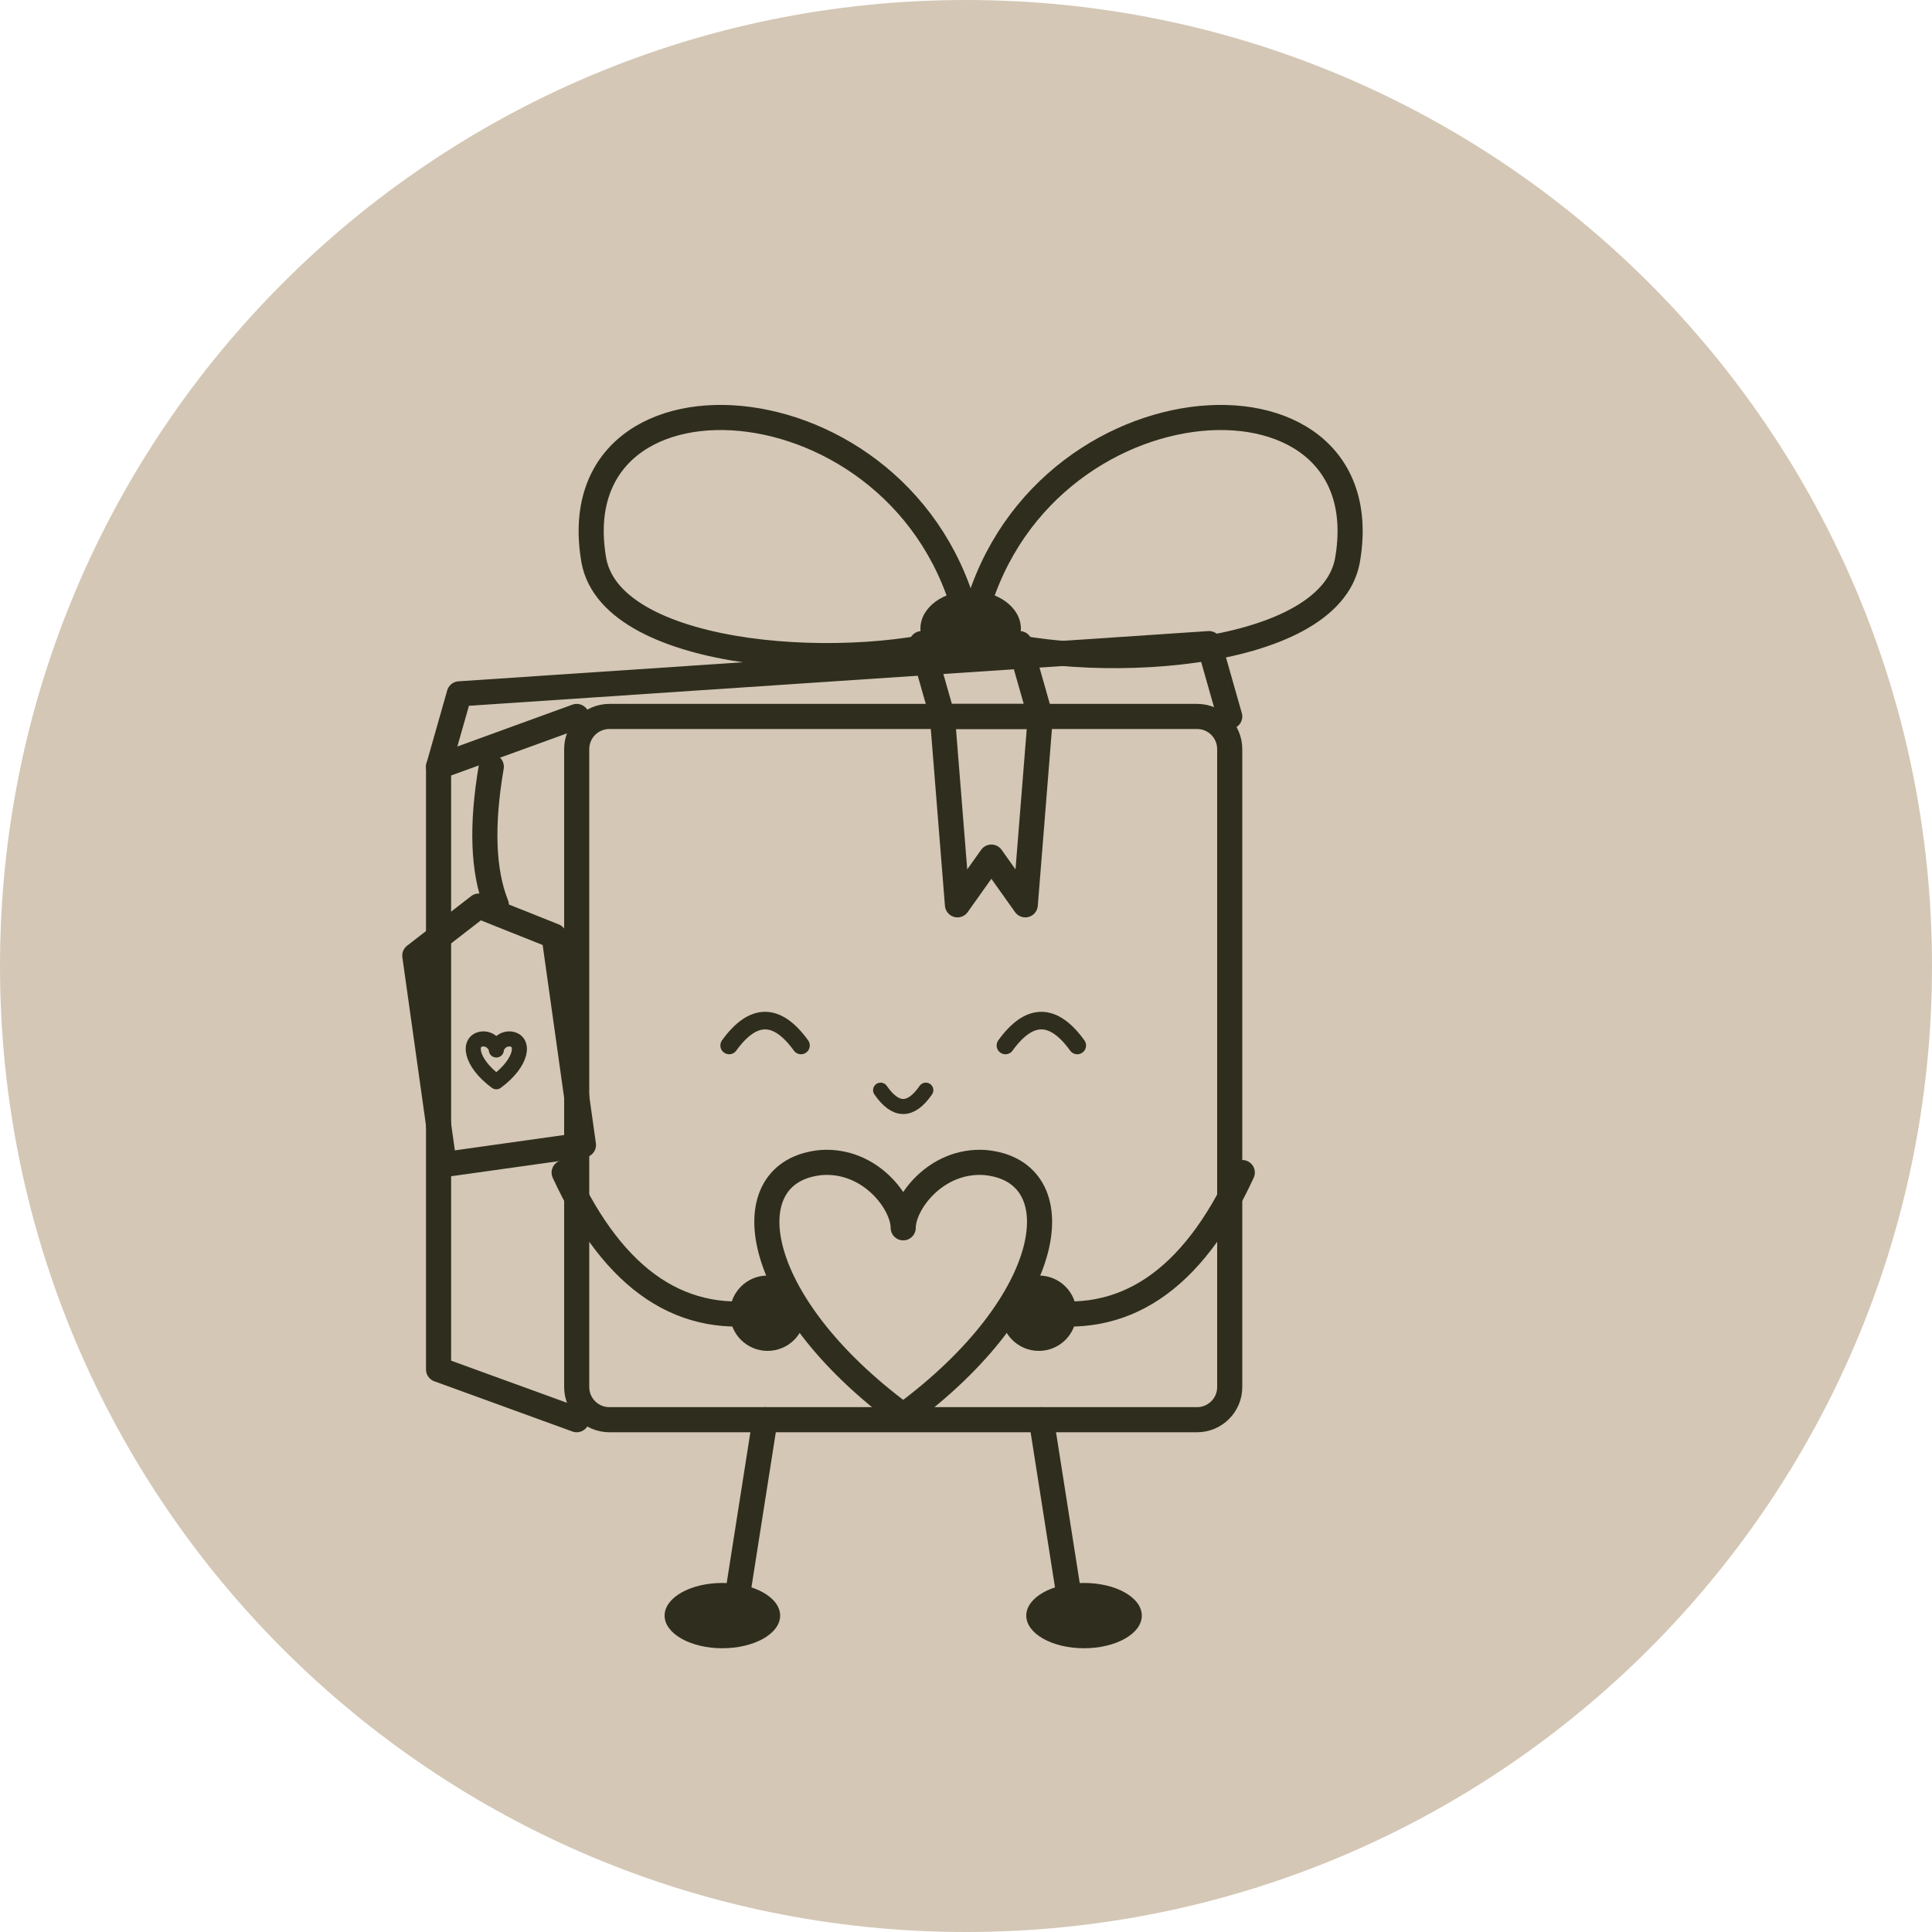
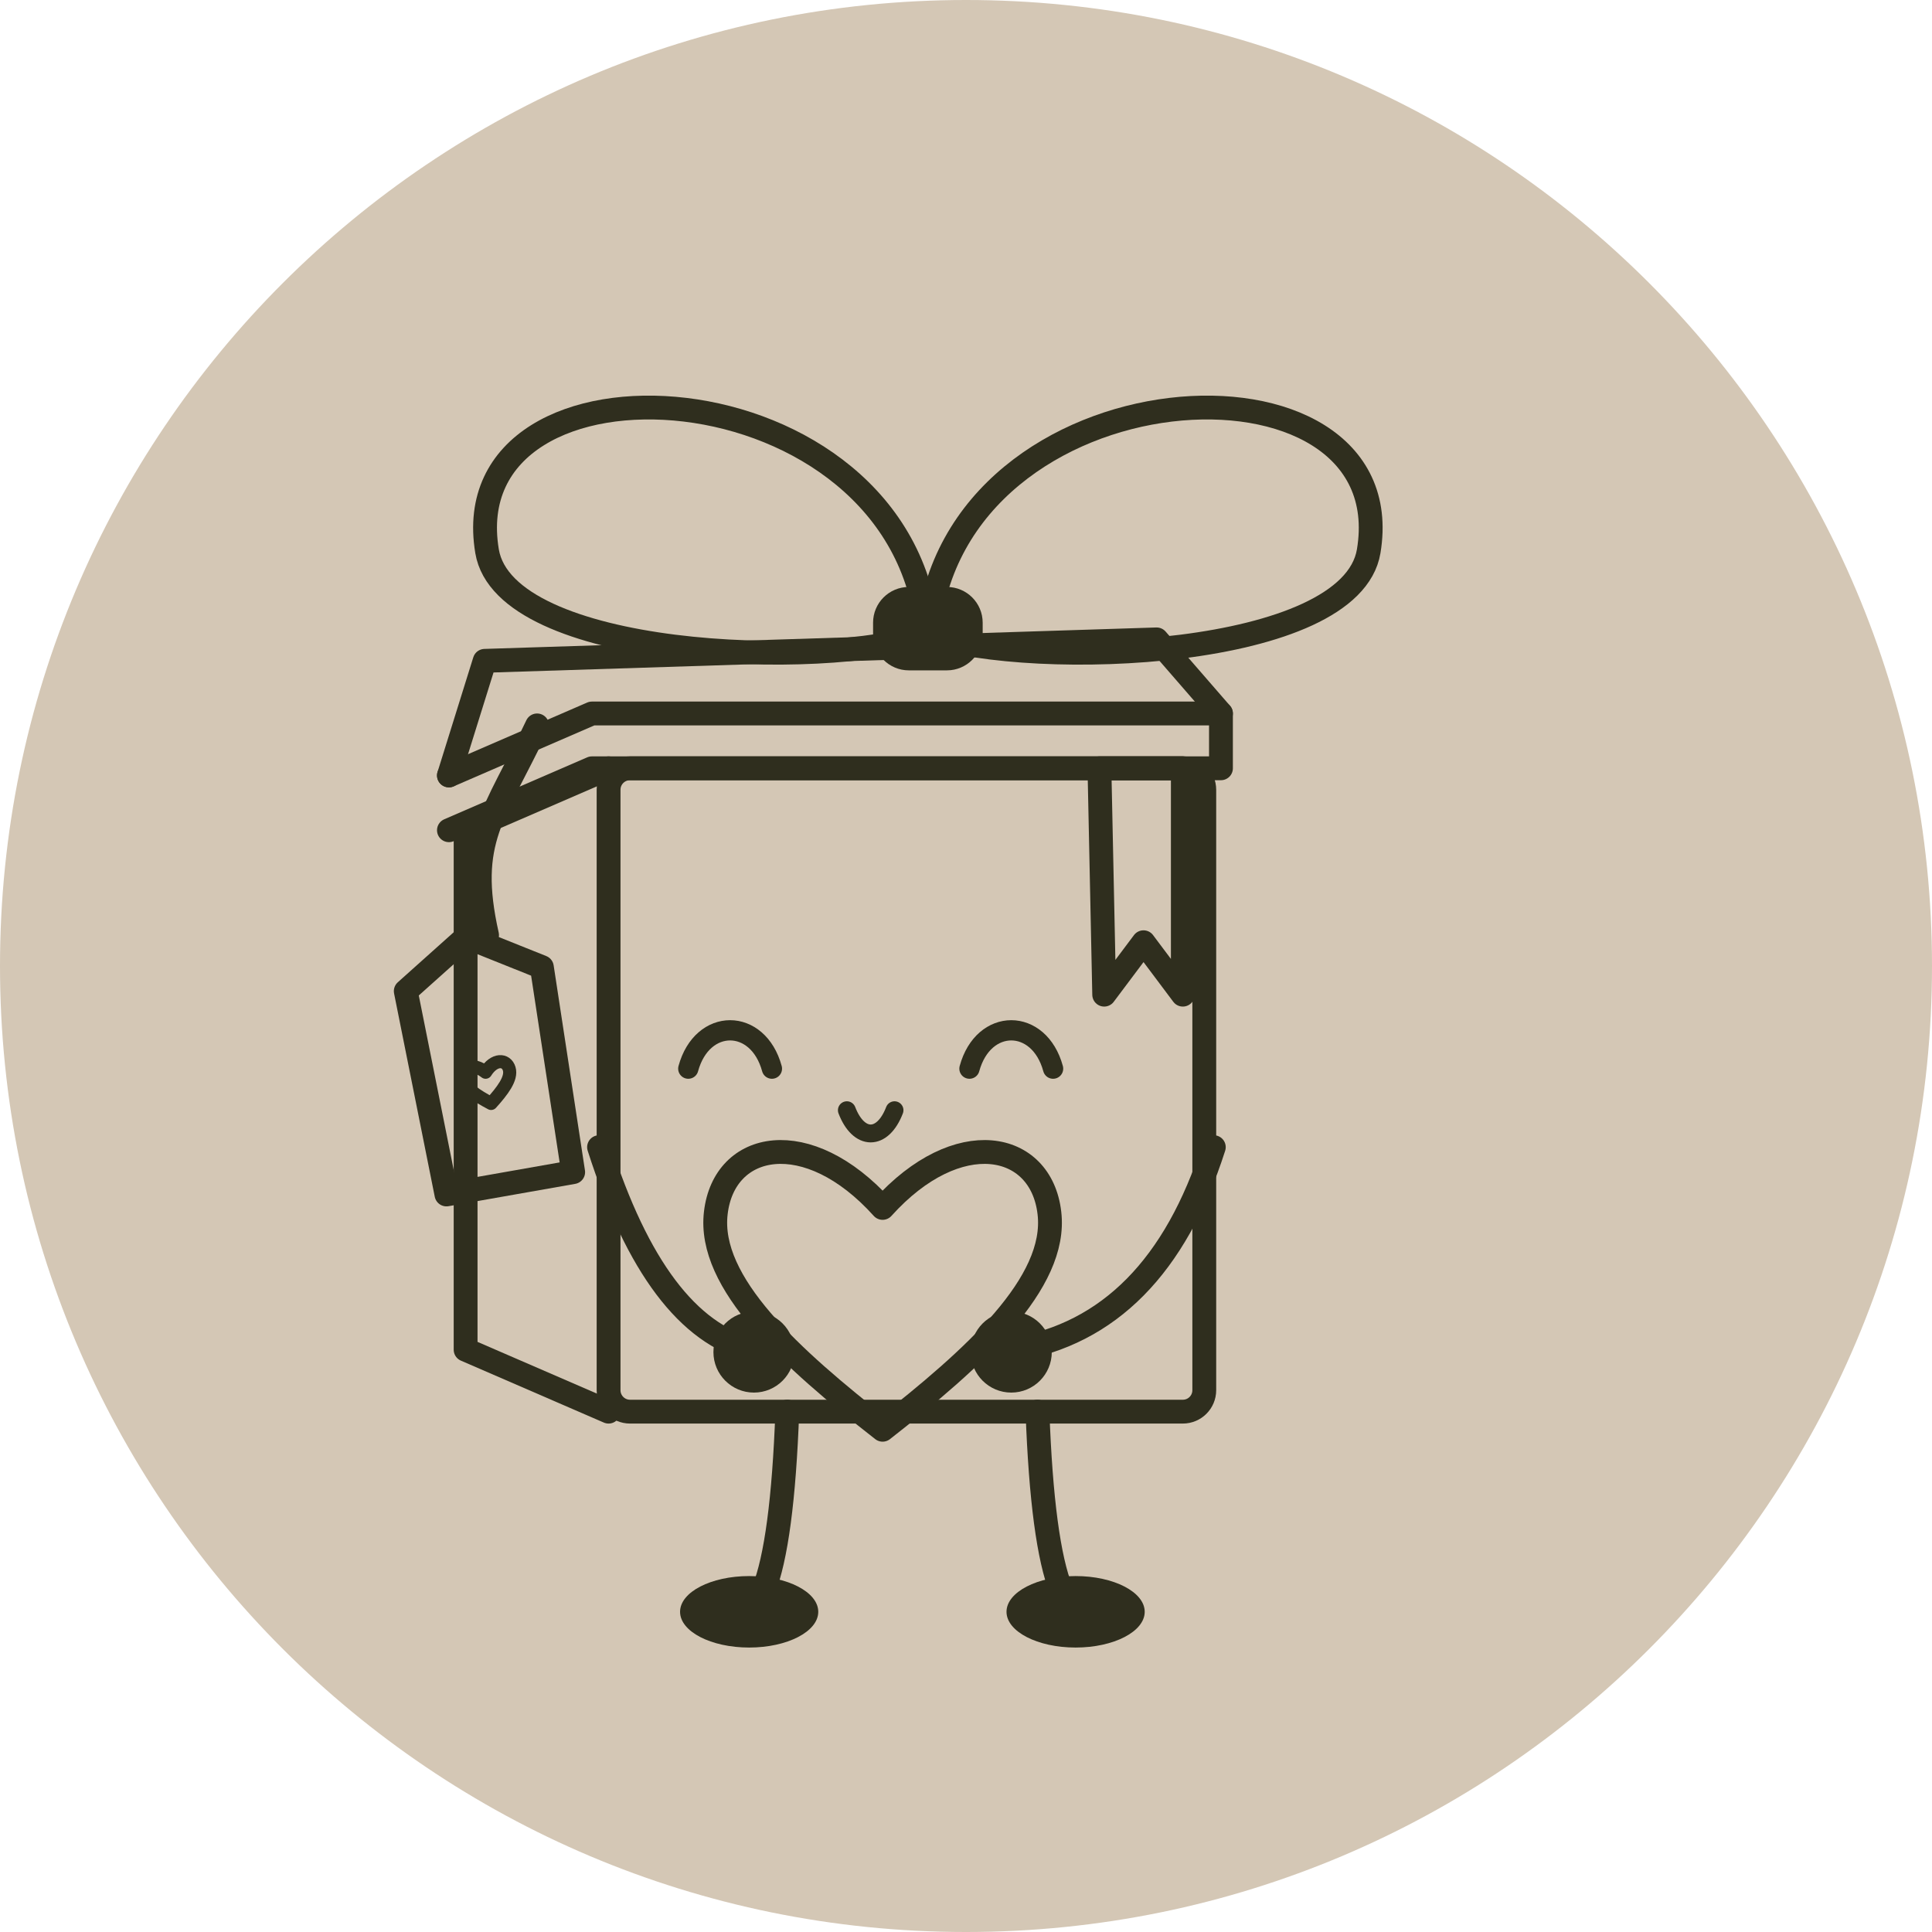
<svg xmlns="http://www.w3.org/2000/svg" viewBox="0 0 1200 1200" width="1200" height="1200" role="img" aria-label="Avatar Seu Mimo Studio">
  <circle cx="600" cy="600" r="600" fill="#D4C7B5" />
-   <g transform="translate(600 640) scale(0.78) translate(-610 -630)">
+   <g transform="translate(600 640) scale(0.74) translate(-630 -620)">
    <g id="simbolo">
-       <rect x="300" y="380" width="520" height="560" rx="26" fill="none" stroke="#2F2E1E" stroke-width="20" stroke-linecap="round" stroke-linejoin="round" />
-       <path d="M300,380 L190,420 L190,900 L300,940" fill="none" stroke="#2F2E1E" stroke-width="20" stroke-linecap="round" stroke-linejoin="round" />
-       <path d="M190,420 L206.5,362 L803.5,322 L820,380" fill="none" stroke="#2F2E1E" stroke-width="20" stroke-linecap="round" stroke-linejoin="round" />
-       <path d="M591.2,380 L574.7,322" fill="none" stroke="#2F2E1E" stroke-width="20" stroke-linecap="round" stroke-linejoin="round" />
-       <path d="M669.2,380 L652.7,322" fill="none" stroke="#2F2E1E" stroke-width="20" stroke-linecap="round" stroke-linejoin="round" />
-       <path d="M591.2,380 L669.2,380 L657.2,530 L630.2,492 L603.2,530 Z" fill="none" stroke="#2F2E1E" stroke-width="20" stroke-linecap="round" stroke-linejoin="round" />
-       <path d="M613.7,316 C573.7,106 283.7,86 313.7,256 C328.7,336 523.7,346 613.7,316 Z" fill="none" stroke="#2F2E1E" stroke-width="20" stroke-linecap="round" stroke-linejoin="round" />
-       <path d="M613.7,316 C653.7,106 943.7,86 913.7,256 C898.7,336 703.7,346 613.7,316 Z" fill="none" stroke="#2F2E1E" stroke-width="20" stroke-linecap="round" stroke-linejoin="round" />
-       <ellipse cx="613.7" cy="310" rx="40" ry="30" fill="#2F2E1E" />
-       <path d="M232,420 Q220,490 236,530" fill="none" stroke="#2F2E1E" stroke-width="20" stroke-linecap="round" stroke-linejoin="round" />
-       <path d="M236,530 L292,562 L292,730 L180,730 L180,562 Z" fill="none" stroke="#2F2E1E" stroke-width="20" stroke-linecap="round" stroke-linejoin="round" transform="rotate(-8 236 630)" />
-       <path d="M236,670.9 C215.1,655.5 212.9,637.9 225.0,636.8 C231.6,636.36 236,642.3 236,645.6 C236,642.3 240.4,636.36 247.0,636.8 C259.1,637.9 256.9,655.5 236,670.9 Z" fill="none" stroke="#2F2E1E" stroke-width="12.0" stroke-linejoin="round" />
-       <path d="M421.4,642.0 Q450.0,602.4 478.6,642.0" fill="none" stroke="#2F2E1E" stroke-width="14.0" stroke-linecap="round" />
-       <path d="M641.4,642.0 Q670.0,602.4 698.6,642.0" fill="none" stroke="#2F2E1E" stroke-width="14.0" stroke-linecap="round" />
-       <path d="M542.0,677.6 Q560.0,703.6 578.0,677.6" fill="none" stroke="#2F2E1E" stroke-width="12.0" stroke-linecap="round" />
-       <path d="M560.0,936.7 C436.5,845.7 423.5,741.7 495.0,735.2 C534.0,732.6 560.0,767.7 560.0,787.2 C560.0,767.7 586.0,732.6 625.0,735.2 C696.5,741.7 683.5,845.7 560.0,936.7 Z" fill="none" stroke="#2F2E1E" stroke-width="20" stroke-linejoin="round" />
-       <path d="M290,743.2 Q350,873.2 455.0,853.2" fill="none" stroke="#2F2E1E" stroke-width="20" stroke-linecap="round" stroke-linejoin="round" />
-       <path d="M830,743.2 Q770,873.2 665.0,853.2" fill="none" stroke="#2F2E1E" stroke-width="20" stroke-linecap="round" stroke-linejoin="round" />
-       <circle cx="452.0" cy="855.2" r="30" fill="#2F2E1E" />
-       <circle cx="668.0" cy="855.2" r="30" fill="#2F2E1E" />
-       <path d="M450,940 L428,1080" fill="none" stroke="#2F2E1E" stroke-width="20" stroke-linecap="round" stroke-linejoin="round" />
-       <path d="M670,940 L692,1080" fill="none" stroke="#2F2E1E" stroke-width="20" stroke-linecap="round" stroke-linejoin="round" />
-       <ellipse cx="416" cy="1096" rx="46" ry="26" fill="#2F2E1E" />
-       <ellipse cx="704" cy="1096" rx="46" ry="26" fill="#2F2E1E" />
+       <rect x="330" y="400" width="500" height="540" rx="18" fill="none" stroke="#2F2E1E" stroke-width="20" stroke-linecap="round" stroke-linejoin="round" />
+       <path d="M330,400 L210,452 L210,888 L330,940" fill="none" stroke="#2F2E1E" stroke-width="20" stroke-linecap="round" stroke-linejoin="round" />
+       <path d="M196,406 L226.0,309.8 L790.0,291.8 L844,354 L844,400 L316,400 L196,452" fill="none" stroke="#2F2E1E" stroke-width="20" stroke-linecap="round" stroke-linejoin="round" />
+       <path d="M196,406 L316,354 L844,354" fill="none" stroke="#2F2E1E" stroke-width="20" stroke-linecap="round" stroke-linejoin="round" />
+       <path d="M742,400 L812,400 L812,590 L779.0,546 L746,590 Z" fill="none" stroke="#2F2E1E" stroke-width="20" stroke-linecap="round" stroke-linejoin="round" />
+       <path d="M598.0,287.8 C578.0,57.8 198.0,37.8 228.0,217.8 C243.0,307.8 508.0,317.8 598.0,287.8 Z" fill="none" stroke="#2F2E1E" stroke-width="20" stroke-linecap="round" stroke-linejoin="round" />
+       <path d="M598.0,287.8 C618.0,57.8 998.0,37.8 968.0,217.8 C953.0,307.8 688.0,317.8 598.0,287.8 Z" fill="none" stroke="#2F2E1E" stroke-width="20" stroke-linecap="round" stroke-linejoin="round" />
+       <rect x="552.0" y="247.8" width="92" height="70" rx="30" fill="#2F2E1E" />
+       <path d="M270.0,364 C234.0,440 210,460 228,540" fill="none" stroke="#2F2E1E" stroke-width="20" stroke-linecap="round" stroke-linejoin="round" />
+       <path d="M228,540 L286,576 L282,750 L174,750 L170,576 Z" fill="none" stroke="#2F2E1E" stroke-width="20" stroke-linecap="round" stroke-linejoin="round" transform="rotate(-10 228 640)" />
+       <path d="M228,681.6 C217.0,673.0 207.0,664.0 208.0,655.6 C209.0,647.0 219.0,645.0 228,655.0 C237.0,645.0 247.0,647.0 248.0,655.6 C249.0,664.0 239.0,673.0 228,681.6 Z" fill="none" stroke="#2F2E1E" stroke-width="11.0" stroke-linejoin="round" transform="rotate(-10 228 662)" />
+       <path d="M396.9,652.1 C408.6,609.2 455.4,609.2 467.1,652.1" fill="none" stroke="#2F2E1E" stroke-width="17" stroke-linecap="round" />
+       <path d="M632.9,652.1 C644.6,609.2 691.4,609.2 703.1,652.1" fill="none" stroke="#2F2E1E" stroke-width="17" stroke-linecap="round" />
+       <path d="M530.0,687.0 C540.0,713.0 560.0,713.0 570.0,687.0" fill="none" stroke="#2F2E1E" stroke-width="15" stroke-linecap="round" />
+       <path d="M560.0,955.2 C483.0,895.0 413.0,832.0 420.0,773.2 C427.0,713.0 497.0,699.0 560.0,769.0 C623.0,699.0 693.0,713.0 700.0,773.2 C707.0,832.0 637.0,895.0 560.0,955.2 Z" fill="none" stroke="#2F2E1E" stroke-width="20" stroke-linejoin="round" transform="rotate(0 560.0 818.0)" />
+       <path d="M322,718.0 Q370,868.0 450.0,888.0 M838,718.0 Q790,868.0 670.0,888.0" fill="none" stroke="#2F2E1E" stroke-width="20" stroke-linecap="round" stroke-linejoin="round" />
+       <circle cx="452.0" cy="890.0" r="34" fill="#2F2E1E" />
+       <circle cx="668.0" cy="890.0" r="34" fill="#2F2E1E" />
+       <path d="M480,940 Q476,1050 460,1090 M690,940 Q694,1050 710,1090" fill="none" stroke="#2F2E1E" stroke-width="20" stroke-linecap="round" stroke-linejoin="round" />
+       <ellipse cx="448" cy="1108" rx="58" ry="30" fill="#2F2E1E" />
+       <ellipse cx="722" cy="1108" rx="58" ry="30" fill="#2F2E1E" />
    </g>
  </g>
</svg>
